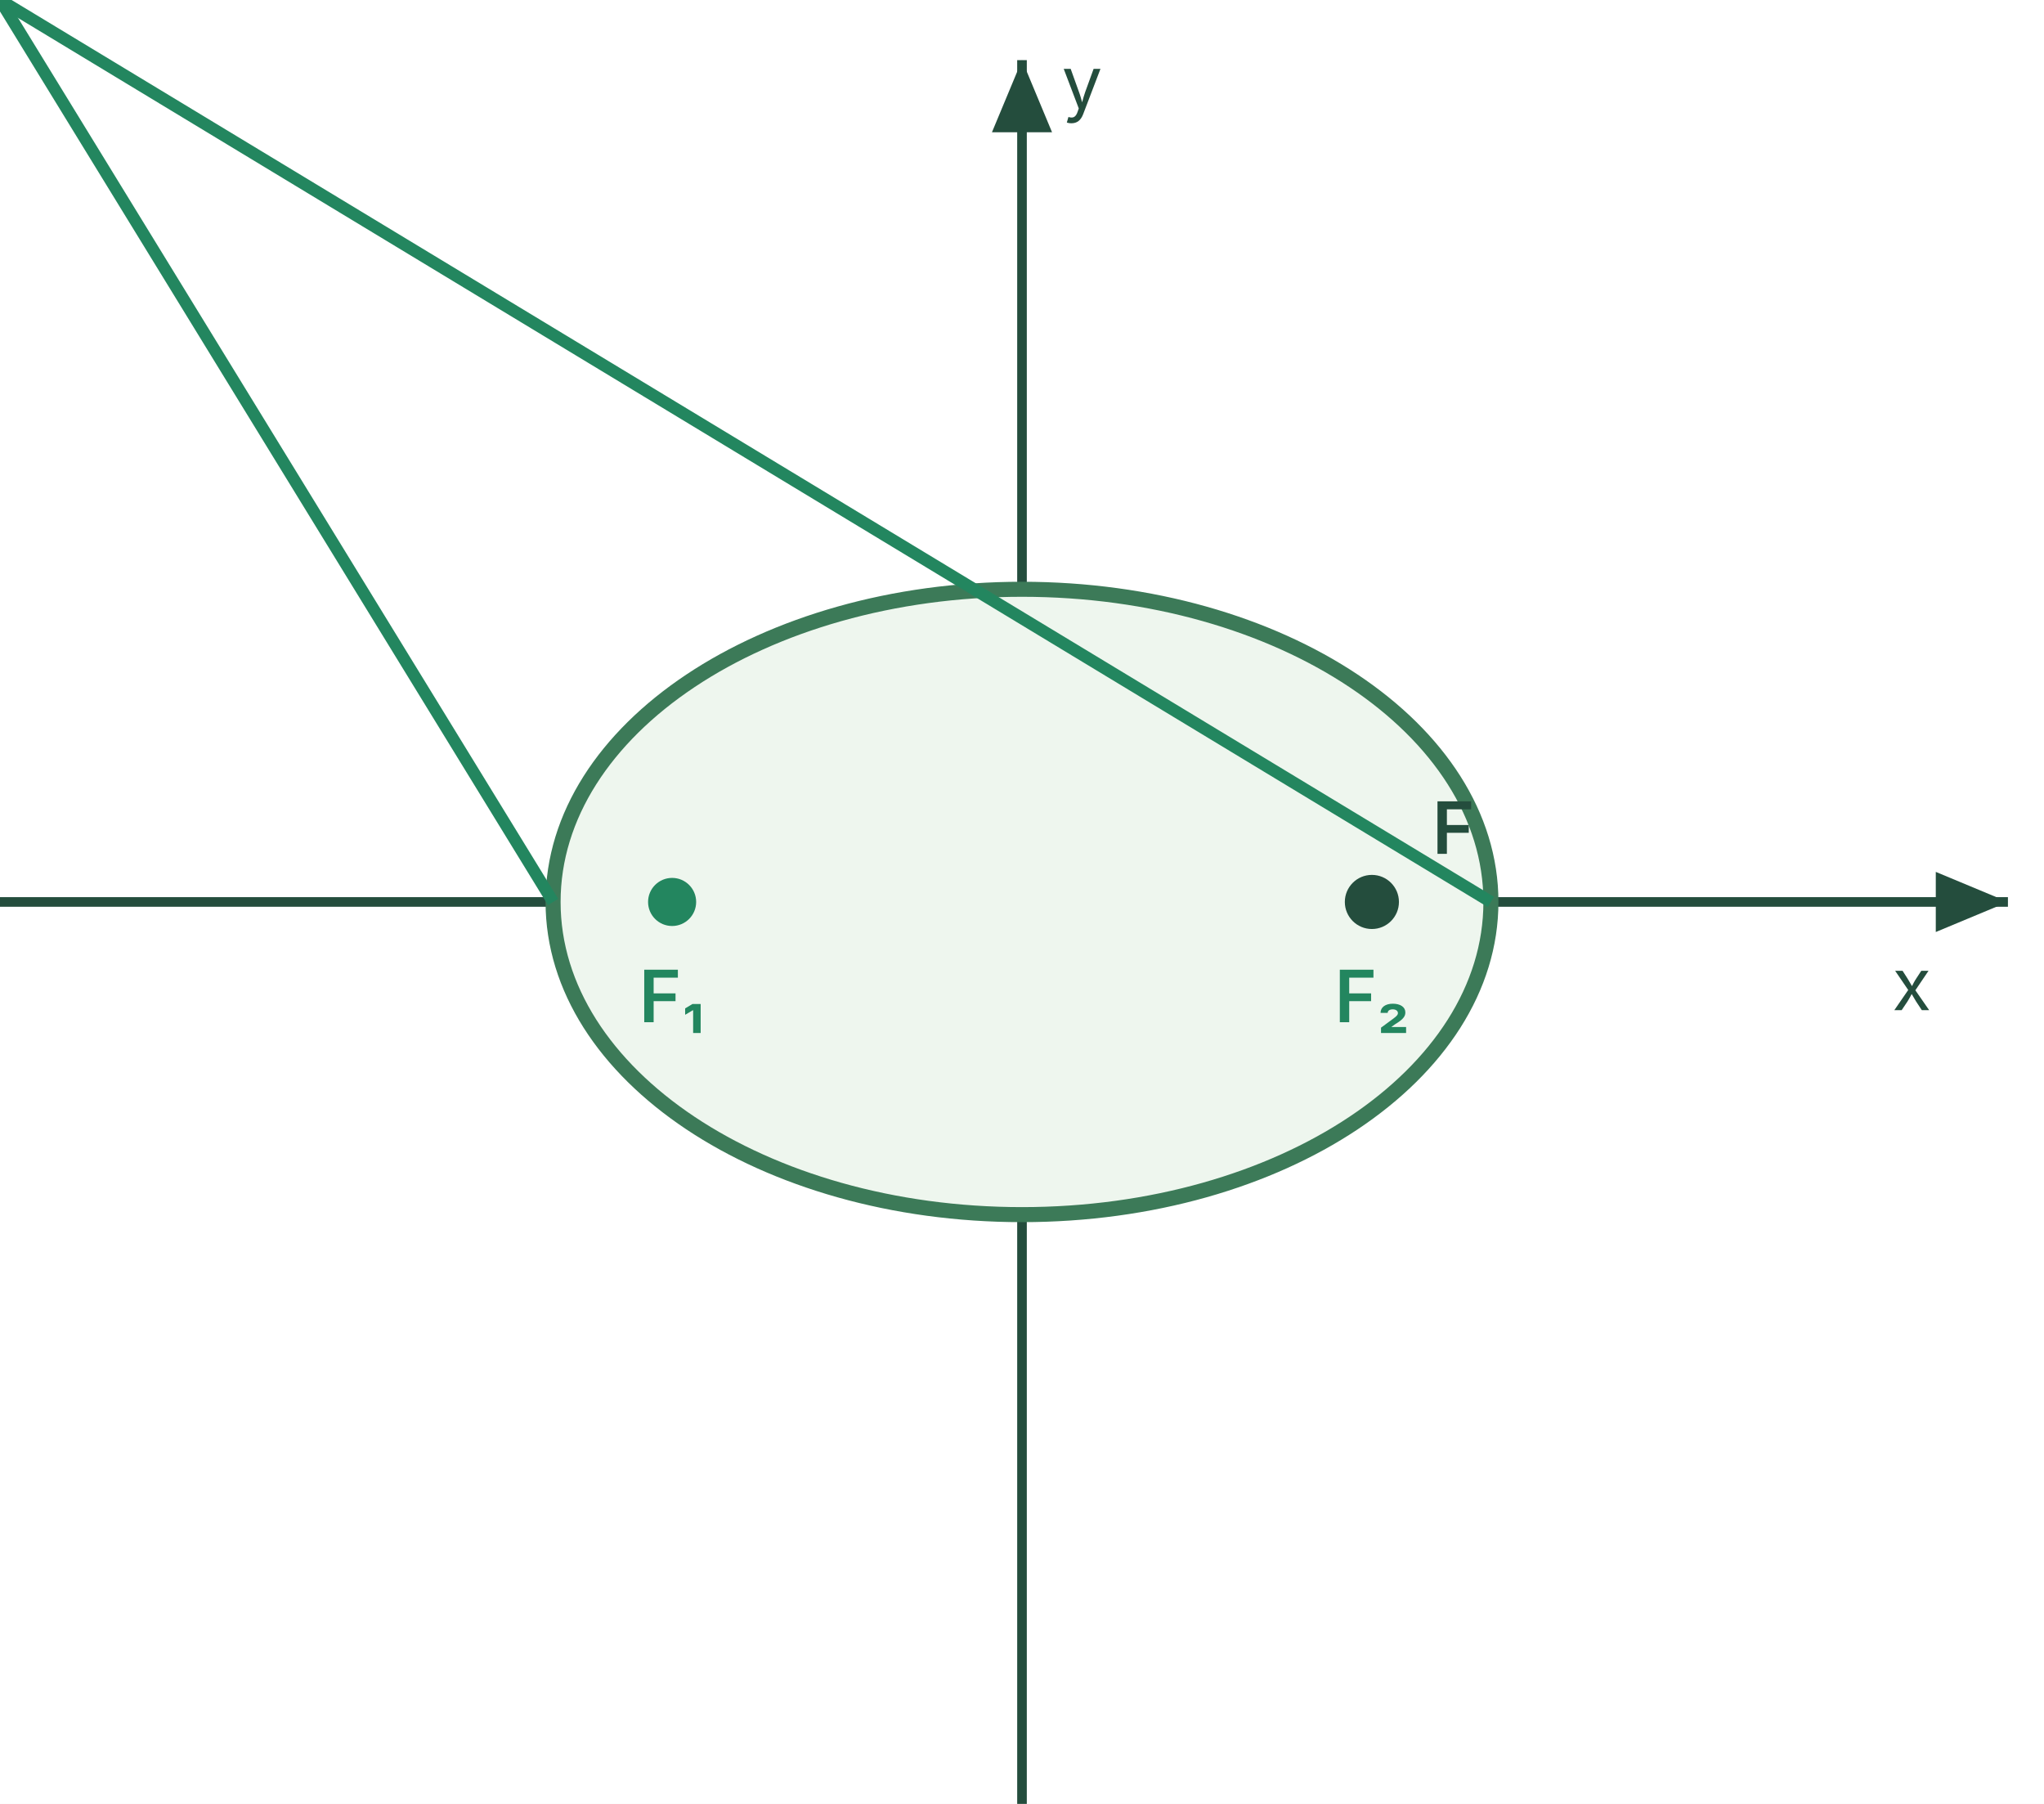
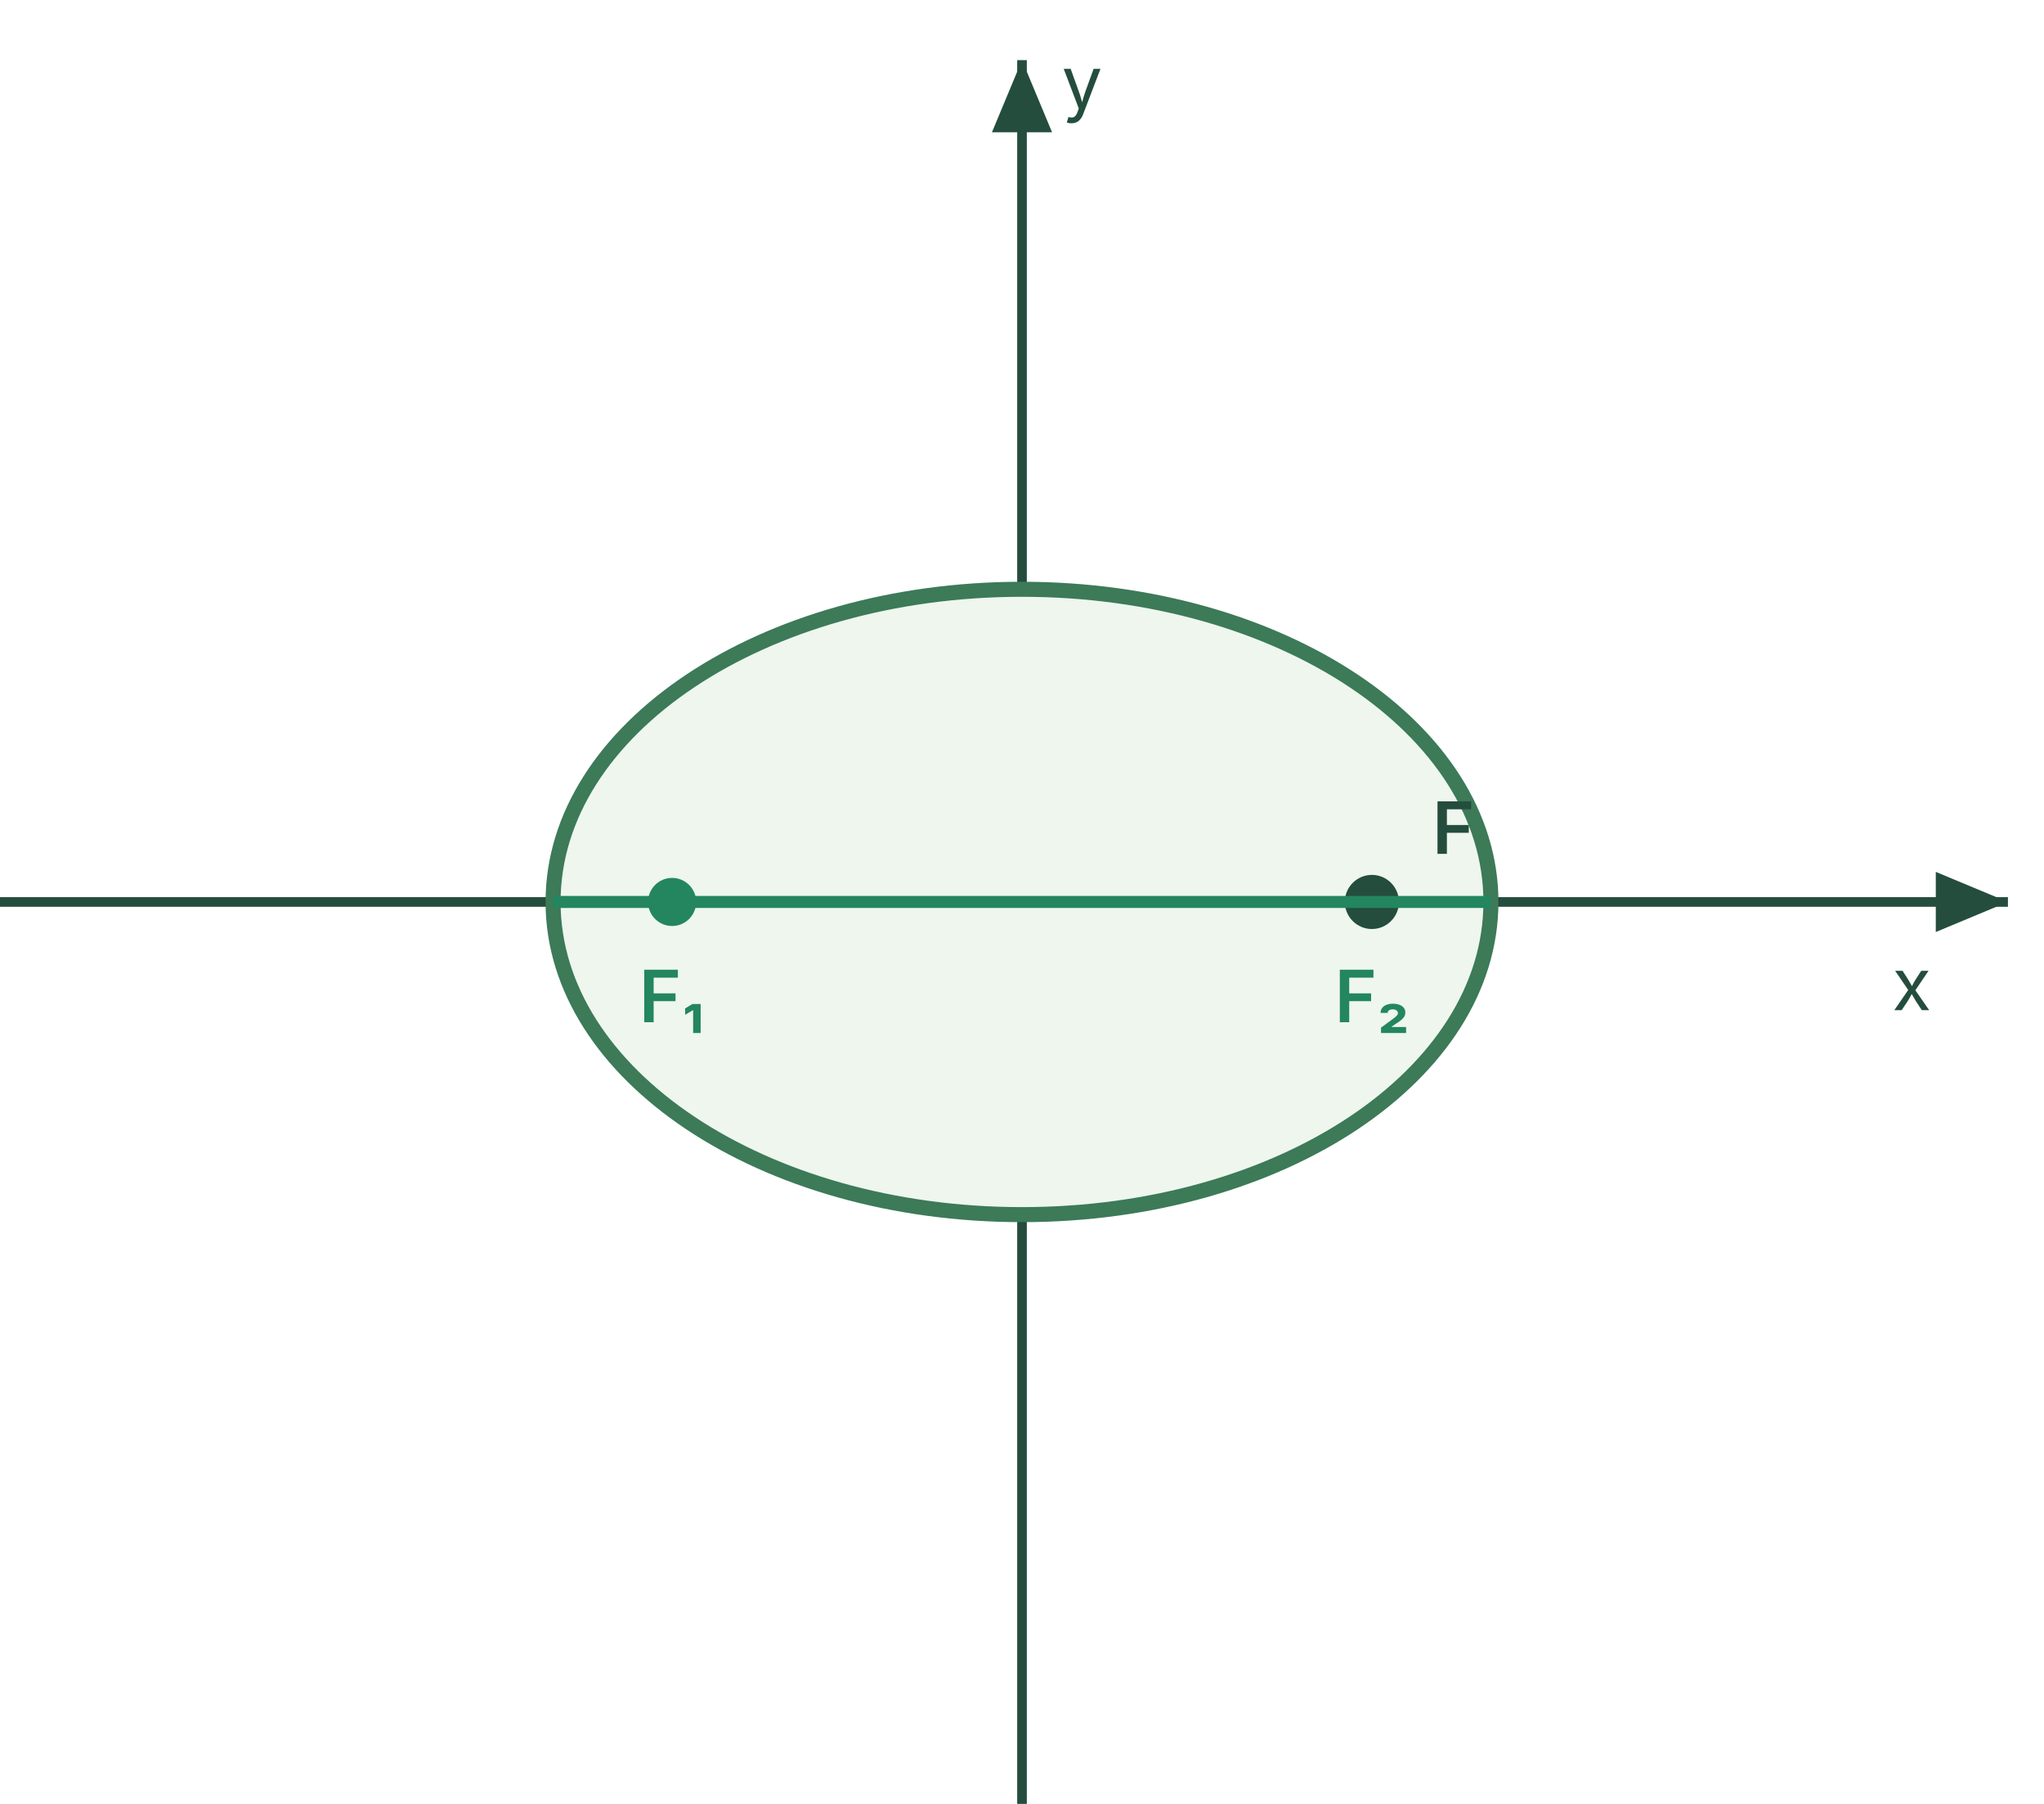
<svg xmlns="http://www.w3.org/2000/svg" viewBox="0 0 340 300" width="340" height="300" role="img">
  <rect width="340" height="300" fill="#ffffff" />
  <line x1="0" y1="150" x2="334" y2="150" stroke="#244d3d" stroke-width="1.6" />
  <line x1="170" y1="300" x2="170" y2="10" stroke="#244d3d" stroke-width="1.6" />
  <path d="M 334 150 L 322 145 L 322 155 Z" fill="#244d3d" />
  <path d="M 170 10 L 165 22 L 175 22 Z" fill="#244d3d" />
  <text x="318" y="168" font-family="Inter, 'Segoe UI', sans-serif" font-size="12" fill="#244d3d" text-anchor="middle">x</text>
  <text x="180" y="18" font-family="Inter, 'Segoe UI', sans-serif" font-size="12" fill="#244d3d" text-anchor="middle">y</text>
  <text x="158" y="166" font-family="Inter, 'Segoe UI', sans-serif" font-size="12" fill="#244d3d" text-anchor="middle" font-weight="600">O</text>
  <ellipse cx="170" cy="150" rx="78" ry="52" fill="#eef6ee" stroke="#3c7a58" stroke-width="2.5" />
  <circle cx="111.8" cy="150" r="4" fill="#23865f" />
  <text x="111.76" y="170" font-family="Inter, 'Segoe UI', sans-serif" font-size="12" fill="#23865f" text-anchor="middle" font-weight="600">F₁</text>
  <circle cx="228.2" cy="150" r="4" fill="#23865f" />
  <text x="228.24" y="170" font-family="Inter, 'Segoe UI', sans-serif" font-size="12" fill="#23865f" text-anchor="middle" font-weight="600">F₂</text>
  <circle cx="228.2" cy="150.0" r="4.5" fill="#244d3d" />
  <text x="238.24" y="142" font-family="Inter, 'Segoe UI', sans-serif" font-size="12" fill="#244d3d" text-anchor="start" font-weight="600">F</text>
-   <line x1="92" y1="150" x2="NaN" y2="NaN" stroke="#23865f" stroke-width="2" />
-   <line x1="248" y1="150" x2="NaN" y2="NaN" stroke="#23865f" stroke-width="2" />
+   <line x1="92" y1="150" x2="248" y2="150" stroke="#23865f" stroke-width="2" />
</svg>
